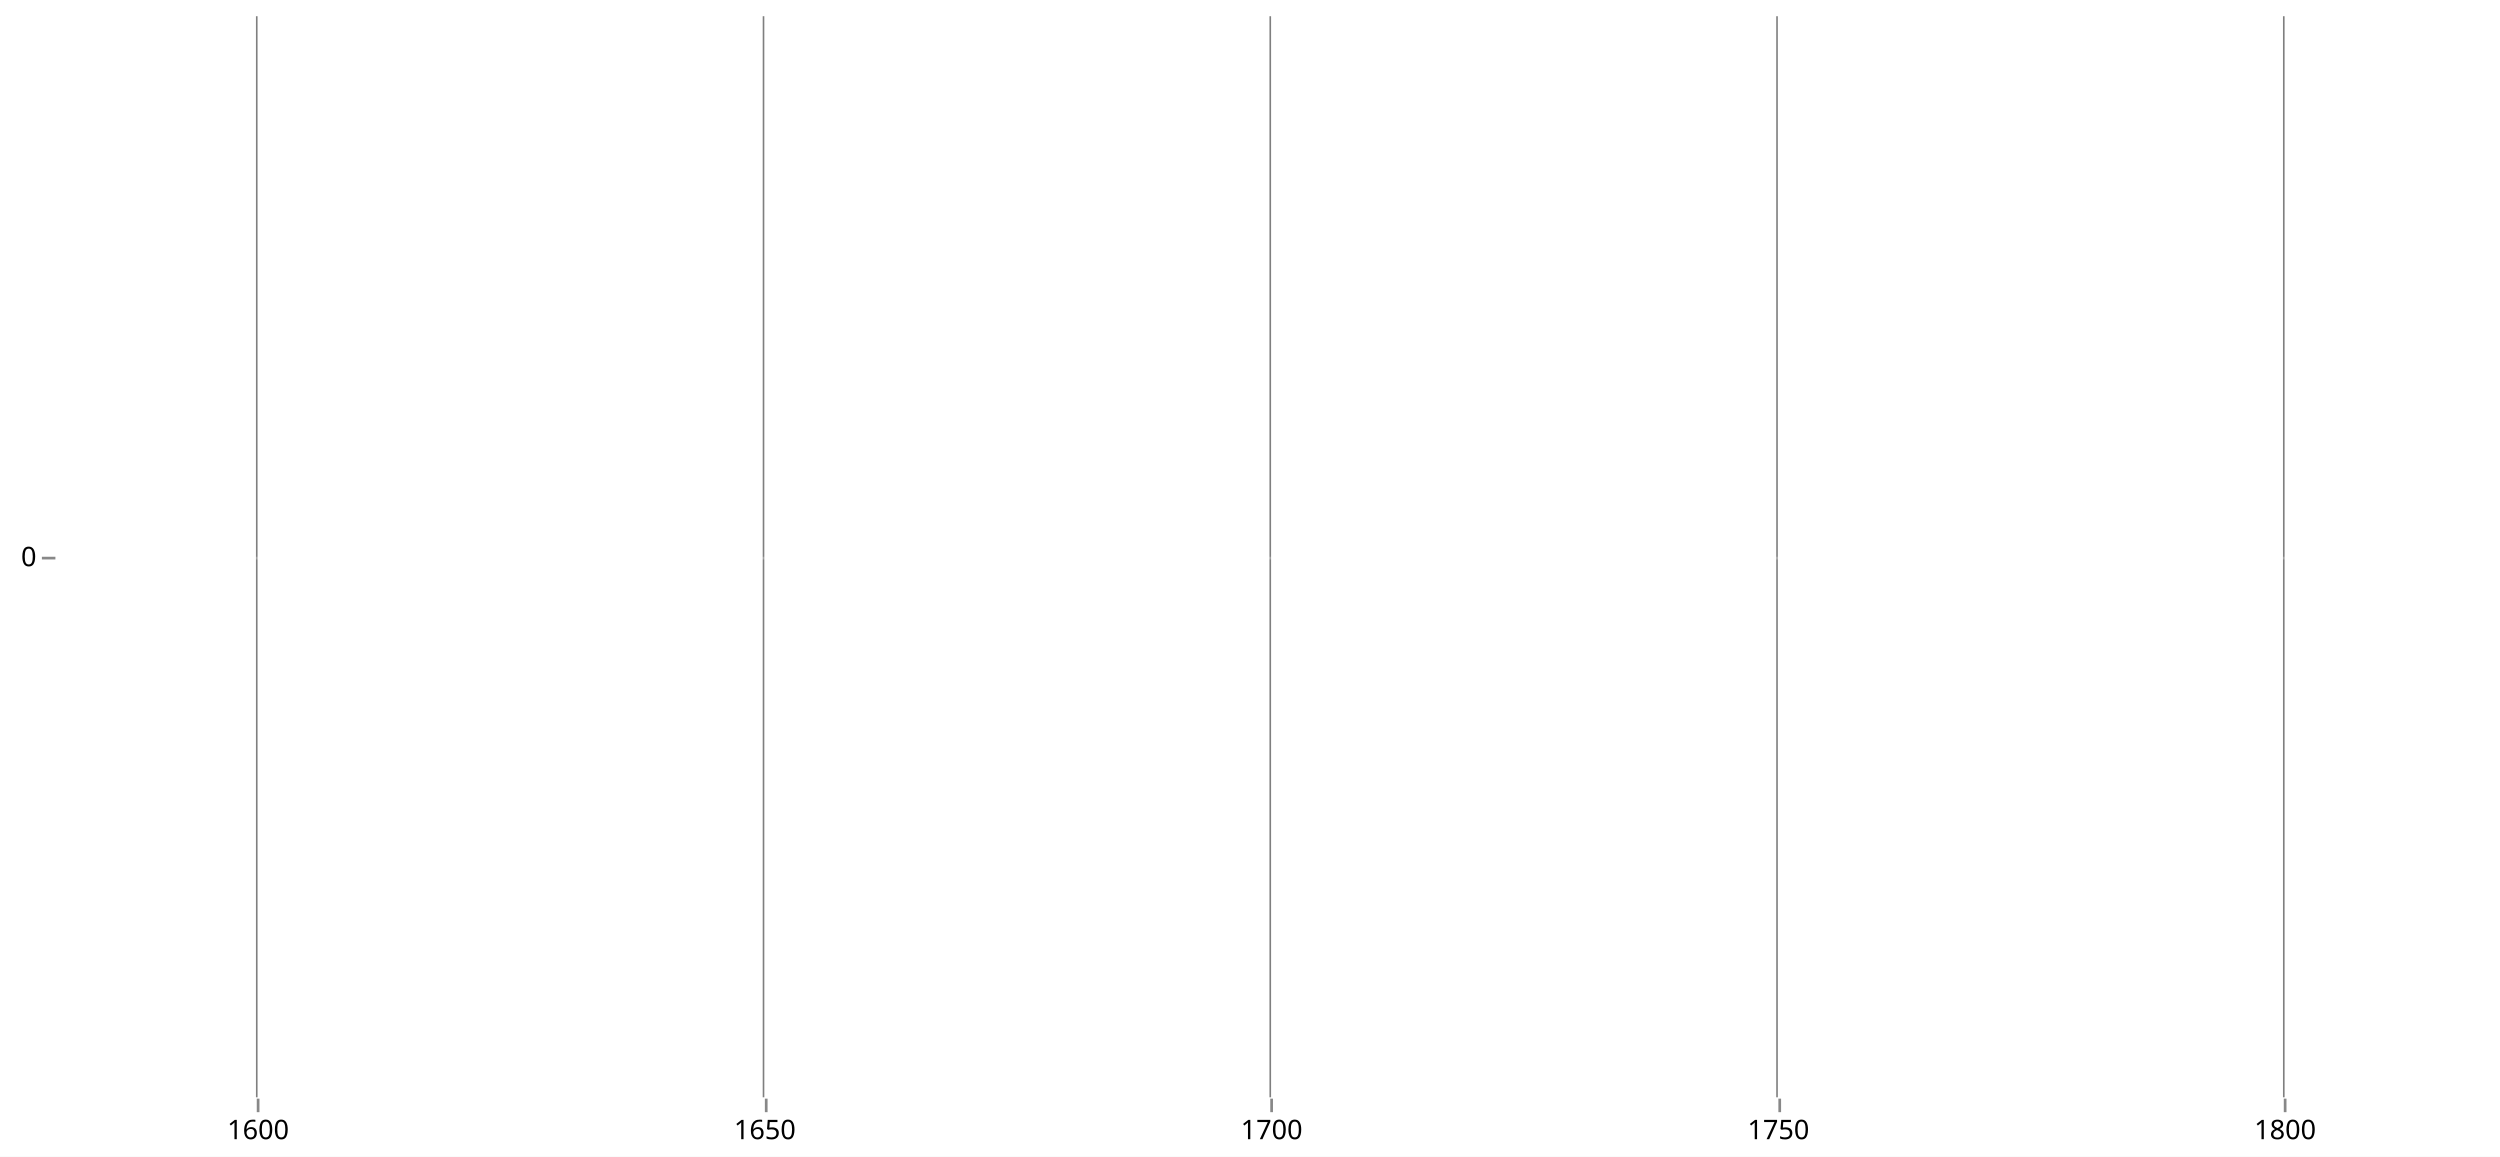
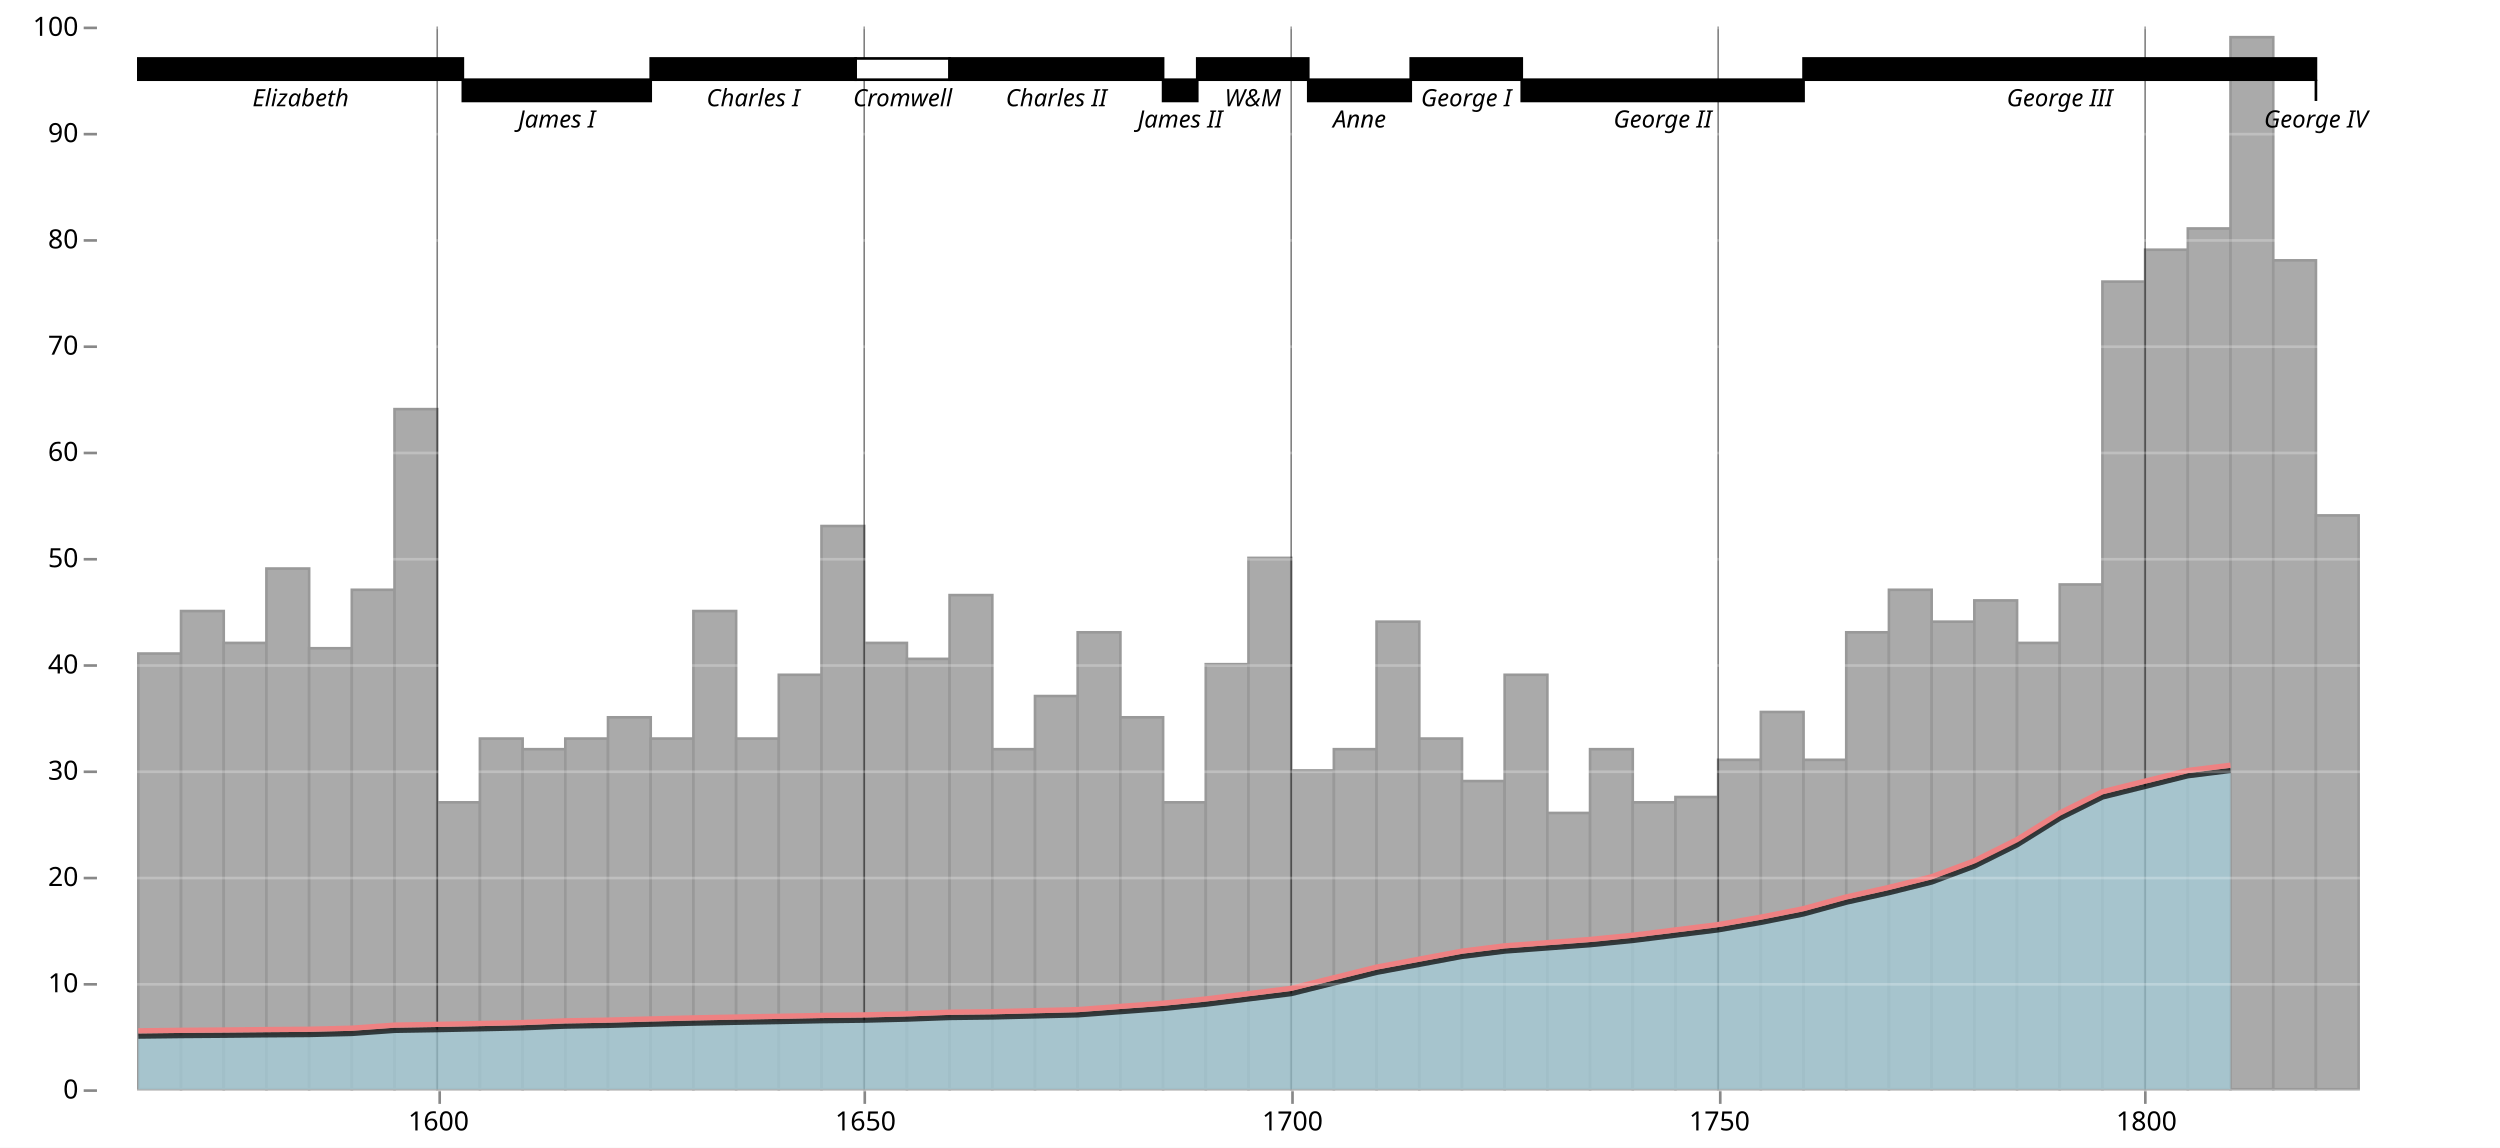
- <svg xmlns="http://www.w3.org/2000/svg" version="1.1" class="marks" width="925" height="428" viewBox="0 0 925 428">
-   <rect width="925" height="428" fill="white" />
-   <g fill="none" stroke-miterlimit="10" transform="translate(20,6)">
+ <svg xmlns="http://www.w3.org/2000/svg" version="1.1" class="marks" width="941" height="432" viewBox="0 0 941 432">
+   <rect width="941" height="432" fill="white" />
+   <g fill="none" stroke-miterlimit="10" transform="translate(36,10)">
    <g class="mark-group role-frame root" role="graphics-object" aria-roledescription="group mark container">
      <g transform="translate(0,0)">
        <path class="background" aria-hidden="true" d="M0.5,0.5h900v400h-900Z" />
        <g>
          <g class="mark-group role-axis" aria-hidden="true">
            <g transform="translate(0.5,400.5)">
              <path class="background" aria-hidden="true" d="M0,0h0v0h0Z" pointer-events="none" />
              <g>
                <g class="mark-rule role-axis-grid" pointer-events="none">
-                   <line transform="translate(75,-400)" x2="0" y2="400" stroke="white" stroke-opacity="0.25" stroke-width="1" opacity="1" />
-                   <line transform="translate(263,-400)" x2="0" y2="400" stroke="white" stroke-opacity="0.25" stroke-width="1" opacity="1" />
+                   <line transform="translate(129,-400)" x2="0" y2="400" stroke="white" stroke-opacity="0.25" stroke-width="1" opacity="1" />
+                   <line transform="translate(289,-400)" x2="0" y2="400" stroke="white" stroke-opacity="0.25" stroke-width="1" opacity="1" />
                  <line transform="translate(450,-400)" x2="0" y2="400" stroke="white" stroke-opacity="0.25" stroke-width="1" opacity="1" />
-                   <line transform="translate(638,-400)" x2="0" y2="400" stroke="white" stroke-opacity="0.25" stroke-width="1" opacity="1" />
-                   <line transform="translate(825,-400)" x2="0" y2="400" stroke="white" stroke-opacity="0.25" stroke-width="1" opacity="1" />
-                 </g>
-               </g>
-               <path class="foreground" aria-hidden="true" d="" pointer-events="none" display="none" />
-             </g>
-           </g>
-           <g class="mark-group role-axis" role="graphics-symbol" aria-roledescription="axis" aria-label="X-axis for a linear scale with values from 1580 to 1820">
+                   <line transform="translate(611,-400)" x2="0" y2="400" stroke="white" stroke-opacity="0.25" stroke-width="1" opacity="1" />
+                   <line transform="translate(771,-400)" x2="0" y2="400" stroke="white" stroke-opacity="0.25" stroke-width="1" opacity="1" />
+                 </g>
+               </g>
+               <path class="foreground" aria-hidden="true" d="" pointer-events="none" display="none" />
+             </g>
+           </g>
+           <g class="mark-group role-axis" role="graphics-symbol" aria-roledescription="axis" aria-label="X-axis for a linear scale with values from 1560 to 1840">
            <g transform="translate(0.5,400.5)">
              <path class="background" aria-hidden="true" d="M0,0h0v0h0Z" pointer-events="none" />
              <g>
                <g class="mark-rule role-axis-tick" pointer-events="none">
-                   <line transform="translate(75,0)" x2="0" y2="5" stroke="#888" stroke-width="1" opacity="1" />
-                   <line transform="translate(263,0)" x2="0" y2="5" stroke="#888" stroke-width="1" opacity="1" />
+                   <line transform="translate(129,0)" x2="0" y2="5" stroke="#888" stroke-width="1" opacity="1" />
+                   <line transform="translate(289,0)" x2="0" y2="5" stroke="#888" stroke-width="1" opacity="1" />
                  <line transform="translate(450,0)" x2="0" y2="5" stroke="#888" stroke-width="1" opacity="1" />
-                   <line transform="translate(638,0)" x2="0" y2="5" stroke="#888" stroke-width="1" opacity="1" />
-                   <line transform="translate(825,0)" x2="0" y2="5" stroke="#888" stroke-width="1" opacity="1" />
+                   <line transform="translate(611,0)" x2="0" y2="5" stroke="#888" stroke-width="1" opacity="1" />
+                   <line transform="translate(771,0)" x2="0" y2="5" stroke="#888" stroke-width="1" opacity="1" />
                </g>
                <g class="mark-text role-axis-label" pointer-events="none">
-                   <text text-anchor="middle" transform="translate(75,15)" font-family="sans-serif" font-size="10px" fill="#000" opacity="1">1600</text>
-                   <text text-anchor="middle" transform="translate(262.5,15)" font-family="sans-serif" font-size="10px" fill="#000" opacity="1">1650</text>
+                   <text text-anchor="middle" transform="translate(128.5714,15)" font-family="sans-serif" font-size="10px" fill="#000" opacity="1">1600</text>
+                   <text text-anchor="middle" transform="translate(289.2857,15)" font-family="sans-serif" font-size="10px" fill="#000" opacity="1">1650</text>
                  <text text-anchor="middle" transform="translate(450,15)" font-family="sans-serif" font-size="10px" fill="#000" opacity="1">1700</text>
-                   <text text-anchor="middle" transform="translate(637.5,15)" font-family="sans-serif" font-size="10px" fill="#000" opacity="1">1750</text>
-                   <text text-anchor="middle" transform="translate(825,15)" font-family="sans-serif" font-size="10px" fill="#000" opacity="1">1800</text>
-                 </g>
-               </g>
-               <path class="foreground" aria-hidden="true" d="" pointer-events="none" display="none" />
-             </g>
-           </g>
-           <g class="mark-rect role-mark layer_0_marks" role="graphics-symbol" aria-roledescription="rect mark container" />
+                   <text text-anchor="middle" transform="translate(610.7143,15)" font-family="sans-serif" font-size="10px" fill="#000" opacity="1">1750</text>
+                   <text text-anchor="middle" transform="translate(771.4286,15)" font-family="sans-serif" font-size="10px" fill="#000" opacity="1">1800</text>
+                 </g>
+               </g>
+               <path class="foreground" aria-hidden="true" d="" pointer-events="none" display="none" />
+             </g>
+           </g>
+           <g class="mark-rect role-mark layer_0_marks" role="graphics-object" aria-roledescription="rect mark container">
+             <path aria-label="year: 1565; wheat: 41; year_end: 1570" role="graphics-symbol" aria-roledescription="bar" d="M16.071,236h16.071v164h-16.071Z" fill="#aaa" stroke="#999" />
+             <path aria-label="year: 1570; wheat: 45; year_end: 1575" role="graphics-symbol" aria-roledescription="bar" d="M32.143,220h16.071v180h-16.071Z" fill="#aaa" stroke="#999" />
+             <path aria-label="year: 1575; wheat: 42; year_end: 1580" role="graphics-symbol" aria-roledescription="bar" d="M48.214,232h16.071v168h-16.071Z" fill="#aaa" stroke="#999" />
+             <path aria-label="year: 1580; wheat: 49; year_end: 1585" role="graphics-symbol" aria-roledescription="bar" d="M64.286,204h16.071v196h-16.071Z" fill="#aaa" stroke="#999" />
+             <path aria-label="year: 1585; wheat: 41.5; year_end: 1590" role="graphics-symbol" aria-roledescription="bar" d="M80.357,234h16.071v166h-16.071Z" fill="#aaa" stroke="#999" />
+             <path aria-label="year: 1590; wheat: 47; year_end: 1595" role="graphics-symbol" aria-roledescription="bar" d="M96.429,212h16.071v188h-16.071Z" fill="#aaa" stroke="#999" />
+             <path aria-label="year: 1595; wheat: 64; year_end: 1600" role="graphics-symbol" aria-roledescription="bar" d="M112.5,144h16.071v256h-16.071Z" fill="#aaa" stroke="#999" />
+             <path aria-label="year: 1600; wheat: 27; year_end: 1605" role="graphics-symbol" aria-roledescription="bar" d="M128.571,292h16.071v108h-16.071Z" fill="#aaa" stroke="#999" />
+             <path aria-label="year: 1605; wheat: 33; year_end: 1610" role="graphics-symbol" aria-roledescription="bar" d="M144.643,268h16.071v132h-16.071Z" fill="#aaa" stroke="#999" />
+             <path aria-label="year: 1610; wheat: 32; year_end: 1615" role="graphics-symbol" aria-roledescription="bar" d="M160.714,272h16.071v128h-16.071Z" fill="#aaa" stroke="#999" />
+             <path aria-label="year: 1615; wheat: 33; year_end: 1620" role="graphics-symbol" aria-roledescription="bar" d="M176.786,268h16.071v132h-16.071Z" fill="#aaa" stroke="#999" />
+             <path aria-label="year: 1620; wheat: 35; year_end: 1625" role="graphics-symbol" aria-roledescription="bar" d="M192.857,260h16.071v140h-16.071Z" fill="#aaa" stroke="#999" />
+             <path aria-label="year: 1625; wheat: 33; year_end: 1630" role="graphics-symbol" aria-roledescription="bar" d="M208.929,268h16.071v132h-16.071Z" fill="#aaa" stroke="#999" />
+             <path aria-label="year: 1630; wheat: 45; year_end: 1635" role="graphics-symbol" aria-roledescription="bar" d="M225,220h16.071v180h-16.071Z" fill="#aaa" stroke="#999" />
+             <path aria-label="year: 1635; wheat: 33; year_end: 1640" role="graphics-symbol" aria-roledescription="bar" d="M241.071,268h16.071v132h-16.071Z" fill="#aaa" stroke="#999" />
+             <path aria-label="year: 1640; wheat: 39; year_end: 1645" role="graphics-symbol" aria-roledescription="bar" d="M257.143,244h16.071v156h-16.071Z" fill="#aaa" stroke="#999" />
+             <path aria-label="year: 1645; wheat: 53; year_end: 1650" role="graphics-symbol" aria-roledescription="bar" d="M273.214,188h16.071v212h-16.071Z" fill="#aaa" stroke="#999" />
+             <path aria-label="year: 1650; wheat: 42; year_end: 1655" role="graphics-symbol" aria-roledescription="bar" d="M289.286,232h16.071v168h-16.071Z" fill="#aaa" stroke="#999" />
+             <path aria-label="year: 1655; wheat: 40.5; year_end: 1660" role="graphics-symbol" aria-roledescription="bar" d="M305.357,238h16.071v162h-16.071Z" fill="#aaa" stroke="#999" />
+             <path aria-label="year: 1660; wheat: 46.5; year_end: 1665" role="graphics-symbol" aria-roledescription="bar" d="M321.429,214h16.071v186h-16.071Z" fill="#aaa" stroke="#999" />
+             <path aria-label="year: 1665; wheat: 32; year_end: 1670" role="graphics-symbol" aria-roledescription="bar" d="M337.5,272h16.071v128h-16.071Z" fill="#aaa" stroke="#999" />
+             <path aria-label="year: 1670; wheat: 37; year_end: 1675" role="graphics-symbol" aria-roledescription="bar" d="M353.571,252h16.071v148h-16.071Z" fill="#aaa" stroke="#999" />
+             <path aria-label="year: 1675; wheat: 43; year_end: 1680" role="graphics-symbol" aria-roledescription="bar" d="M369.643,228h16.071v172h-16.071Z" fill="#aaa" stroke="#999" />
+             <path aria-label="year: 1680; wheat: 35; year_end: 1685" role="graphics-symbol" aria-roledescription="bar" d="M385.714,260h16.071v140h-16.071Z" fill="#aaa" stroke="#999" />
+             <path aria-label="year: 1685; wheat: 27; year_end: 1690" role="graphics-symbol" aria-roledescription="bar" d="M401.786,292h16.071v108h-16.071Z" fill="#aaa" stroke="#999" />
+             <path aria-label="year: 1690; wheat: 40; year_end: 1695" role="graphics-symbol" aria-roledescription="bar" d="M417.857,240h16.071v160h-16.071Z" fill="#aaa" stroke="#999" />
+             <path aria-label="year: 1695; wheat: 50; year_end: 1700" role="graphics-symbol" aria-roledescription="bar" d="M433.929,200h16.071v200h-16.071Z" fill="#aaa" stroke="#999" />
+             <path aria-label="year: 1700; wheat: 30; year_end: 1705" role="graphics-symbol" aria-roledescription="bar" d="M450,280h16.071v120h-16.071Z" fill="#aaa" stroke="#999" />
+             <path aria-label="year: 1705; wheat: 32; year_end: 1710" role="graphics-symbol" aria-roledescription="bar" d="M466.071,272h16.071v128h-16.071Z" fill="#aaa" stroke="#999" />
+             <path aria-label="year: 1710; wheat: 44; year_end: 1715" role="graphics-symbol" aria-roledescription="bar" d="M482.143,224h16.071v176h-16.071Z" fill="#aaa" stroke="#999" />
+             <path aria-label="year: 1715; wheat: 33; year_end: 1720" role="graphics-symbol" aria-roledescription="bar" d="M498.214,268h16.071v132h-16.071Z" fill="#aaa" stroke="#999" />
+             <path aria-label="year: 1720; wheat: 29; year_end: 1725" role="graphics-symbol" aria-roledescription="bar" d="M514.286,284h16.071v116h-16.071Z" fill="#aaa" stroke="#999" />
+             <path aria-label="year: 1725; wheat: 39; year_end: 1730" role="graphics-symbol" aria-roledescription="bar" d="M530.357,244h16.071v156h-16.071Z" fill="#aaa" stroke="#999" />
+             <path aria-label="year: 1730; wheat: 26; year_end: 1735" role="graphics-symbol" aria-roledescription="bar" d="M546.429,296h16.071v104h-16.071Z" fill="#aaa" stroke="#999" />
+             <path aria-label="year: 1735; wheat: 32; year_end: 1740" role="graphics-symbol" aria-roledescription="bar" d="M562.5,272h16.071v128h-16.071Z" fill="#aaa" stroke="#999" />
+             <path aria-label="year: 1740; wheat: 27; year_end: 1745" role="graphics-symbol" aria-roledescription="bar" d="M578.571,292h16.071v108h-16.071Z" fill="#aaa" stroke="#999" />
+             <path aria-label="year: 1745; wheat: 27.5; year_end: 1750" role="graphics-symbol" aria-roledescription="bar" d="M594.643,290h16.071v110h-16.071Z" fill="#aaa" stroke="#999" />
+             <path aria-label="year: 1750; wheat: 31; year_end: 1755" role="graphics-symbol" aria-roledescription="bar" d="M610.714,276h16.071v124h-16.071Z" fill="#aaa" stroke="#999" />
+             <path aria-label="year: 1755; wheat: 35.5; year_end: 1760" role="graphics-symbol" aria-roledescription="bar" d="M626.786,258h16.071v142h-16.071Z" fill="#aaa" stroke="#999" />
+             <path aria-label="year: 1760; wheat: 31; year_end: 1765" role="graphics-symbol" aria-roledescription="bar" d="M642.857,276h16.071v124h-16.071Z" fill="#aaa" stroke="#999" />
+             <path aria-label="year: 1765; wheat: 43; year_end: 1770" role="graphics-symbol" aria-roledescription="bar" d="M658.929,228h16.071v172h-16.071Z" fill="#aaa" stroke="#999" />
+             <path aria-label="year: 1770; wheat: 47; year_end: 1775" role="graphics-symbol" aria-roledescription="bar" d="M675,212h16.071v188h-16.071Z" fill="#aaa" stroke="#999" />
+             <path aria-label="year: 1775; wheat: 44; year_end: 1780" role="graphics-symbol" aria-roledescription="bar" d="M691.071,224h16.071v176h-16.071Z" fill="#aaa" stroke="#999" />
+             <path aria-label="year: 1780; wheat: 46; year_end: 1785" role="graphics-symbol" aria-roledescription="bar" d="M707.143,216h16.071v184h-16.071Z" fill="#aaa" stroke="#999" />
+             <path aria-label="year: 1785; wheat: 42; year_end: 1790" role="graphics-symbol" aria-roledescription="bar" d="M723.214,232h16.071v168h-16.071Z" fill="#aaa" stroke="#999" />
+             <path aria-label="year: 1790; wheat: 47.5; year_end: 1795" role="graphics-symbol" aria-roledescription="bar" d="M739.286,210h16.071v190h-16.071Z" fill="#aaa" stroke="#999" />
+             <path aria-label="year: 1795; wheat: 76; year_end: 1800" role="graphics-symbol" aria-roledescription="bar" d="M755.357,96h16.071v304h-16.071Z" fill="#aaa" stroke="#999" />
+             <path aria-label="year: 1800; wheat: 79; year_end: 1805" role="graphics-symbol" aria-roledescription="bar" d="M771.429,84h16.071v316h-16.071Z" fill="#aaa" stroke="#999" />
+             <path aria-label="year: 1805; wheat: 81; year_end: 1810" role="graphics-symbol" aria-roledescription="bar" d="M787.5,76h16.071v324h-16.071Z" fill="#aaa" stroke="#999" />
+             <path aria-label="year: 1810; wheat: 99; year_end: 1815" role="graphics-symbol" aria-roledescription="bar" d="M803.571,4h16.071v396h-16.071Z" fill="#aaa" stroke="#999" />
+             <path aria-label="year: 1815; wheat: 78; year_end: 1820" role="graphics-symbol" aria-roledescription="bar" d="M819.643,88h16.071v312h-16.071Z" fill="#aaa" stroke="#999" />
+             <path aria-label="year: 1820; wheat: 54; year_end: 1825" role="graphics-symbol" aria-roledescription="bar" d="M835.714,184h16.071v216h-16.071Z" fill="#aaa" stroke="#999" />
+           </g>
          <g class="mark-rule role-mark layer_1_marks" role="graphics-object" aria-roledescription="rule mark container">
-             <line aria-label="year: 1600" role="graphics-symbol" aria-roledescription="rule mark" transform="translate(75,0)" x2="0" y2="400" stroke="#000" stroke-width="0.6" opacity="0.5" />
-             <line aria-label="year: 1650" role="graphics-symbol" aria-roledescription="rule mark" transform="translate(262.5,0)" x2="0" y2="400" stroke="#000" stroke-width="0.6" opacity="0.5" />
+             <line aria-label="year: 1600" role="graphics-symbol" aria-roledescription="rule mark" transform="translate(128.5714,0)" x2="0" y2="400" stroke="#000" stroke-width="0.6" opacity="0.5" />
+             <line aria-label="year: 1650" role="graphics-symbol" aria-roledescription="rule mark" transform="translate(289.2857,0)" x2="0" y2="400" stroke="#000" stroke-width="0.6" opacity="0.5" />
            <line aria-label="year: 1700" role="graphics-symbol" aria-roledescription="rule mark" transform="translate(450,0)" x2="0" y2="400" stroke="#000" stroke-width="0.6" opacity="0.5" />
-             <line aria-label="year: 1750" role="graphics-symbol" aria-roledescription="rule mark" transform="translate(637.5,0)" x2="0" y2="400" stroke="#000" stroke-width="0.6" opacity="0.5" />
-             <line aria-label="year: 1800" role="graphics-symbol" aria-roledescription="rule mark" transform="translate(825,0)" x2="0" y2="400" stroke="#000" stroke-width="0.6" opacity="0.5" />
-           </g>
-           <g class="mark-area role-mark layer_2_marks" role="graphics-symbol" aria-roledescription="area mark container" />
-           <g class="mark-line role-mark layer_3_marks" role="graphics-symbol" aria-roledescription="line mark container" />
-           <g class="mark-line role-mark layer_4_marks" role="graphics-symbol" aria-roledescription="line mark container" />
-           <g class="mark-rect role-mark layer_5_marks" role="graphics-symbol" aria-roledescription="rect mark container" />
-           <g class="mark-text role-mark layer_6_marks" role="graphics-object" aria-roledescription="text mark container" />
+             <line aria-label="year: 1750" role="graphics-symbol" aria-roledescription="rule mark" transform="translate(610.7143,0)" x2="0" y2="400" stroke="#000" stroke-width="0.6" opacity="0.5" />
+             <line aria-label="year: 1800" role="graphics-symbol" aria-roledescription="rule mark" transform="translate(771.4286,0)" x2="0" y2="400" stroke="#000" stroke-width="0.6" opacity="0.5" />
+           </g>
+           <g class="mark-area role-mark layer_2_marks" role="graphics-object" aria-roledescription="area mark container">
+             <path aria-label="year: 1565; wages: 5" role="graphics-symbol" aria-roledescription="area mark" d="M16.071,380L32.143,379.8L48.214,379.68L64.286,379.52L80.357,379.4L96.429,379L112.5,377.84L128.571,377.56L144.643,377.24L160.714,376.88L176.786,376.24L192.857,375.96L208.929,375.52L225,375.12L241.071,374.8L257.143,374.52L273.214,374.2L289.286,374L305.357,373.6L321.429,373L337.5,372.8L353.571,372.4L369.643,372L385.714,370.8L401.786,369.6L417.857,368L433.929,366L450,364L466.071,360L482.143,356L498.214,353L514.286,350L530.357,348L546.429,346.8L562.5,345.6L578.571,344L594.643,342L610.714,340L626.786,337.2L642.857,334L658.929,329.6L675,326L691.071,322L707.143,316L723.214,308L739.286,298L755.357,290L771.429,286L787.5,282L803.571,280L803.571,400L787.5,400L771.429,400L755.357,400L739.286,400L723.214,400L707.143,400L691.071,400L675,400L658.929,400L642.857,400L626.786,400L610.714,400L594.643,400L578.571,400L562.5,400L546.429,400L530.357,400L514.286,400L498.214,400L482.143,400L466.071,400L450,400L433.929,400L417.857,400L401.786,400L385.714,400L369.643,400L353.571,400L337.5,400L321.429,400L305.357,400L289.286,400L273.214,400L257.143,400L241.071,400L225,400L208.929,400L192.857,400L176.786,400L160.714,400L144.643,400L128.571,400L112.5,400L96.429,400L80.357,400L64.286,400L48.214,400L32.143,400L16.071,400Z" fill="#a4cedb" opacity="0.7" />
+           </g>
+           <g class="mark-line role-mark layer_3_marks" role="graphics-object" aria-roledescription="line mark container">
+             <path aria-label="year: 1565; wages: 5" role="graphics-symbol" aria-roledescription="line mark" d="M16.071,380L32.143,379.8L48.214,379.68L64.286,379.52L80.357,379.4L96.429,379L112.5,377.84L128.571,377.56L144.643,377.24L160.714,376.88L176.786,376.24L192.857,375.96L208.929,375.52L225,375.12L241.071,374.8L257.143,374.52L273.214,374.2L289.286,374L305.357,373.6L321.429,373L337.5,372.8L353.571,372.4L369.643,372L385.714,370.8L401.786,369.6L417.857,368L433.929,366L450,364L466.071,360L482.143,356L498.214,353L514.286,350L530.357,348L546.429,346.8L562.5,345.6L578.571,344L594.643,342L610.714,340L626.786,337.2L642.857,334L658.929,329.6L675,326L691.071,322L707.143,316L723.214,308L739.286,298L755.357,290L771.429,286L787.5,282L803.571,280" stroke="#000" stroke-width="2" opacity="0.7" />
+           </g>
+           <g class="mark-line role-mark layer_4_marks" role="graphics-object" aria-roledescription="line mark container">
+             <path aria-label="year: 1565; wages: 5" role="graphics-symbol" aria-roledescription="line mark" d="M16.071,378L32.143,377.8L48.214,377.68L64.286,377.52L80.357,377.4L96.429,377L112.5,375.84L128.571,375.56L144.643,375.24L160.714,374.88L176.786,374.24L192.857,373.96L208.929,373.52L225,373.12L241.071,372.8L257.143,372.52L273.214,372.2L289.286,372L305.357,371.6L321.429,371L337.5,370.8L353.571,370.4L369.643,370L385.714,368.8L401.786,367.6L417.857,366L433.929,364L450,362L466.071,358L482.143,354L498.214,351L514.286,348L530.357,346L546.429,344.8L562.5,343.6L578.571,342L594.643,340L610.714,338L626.786,335.2L642.857,332L658.929,327.6L675,324L691.071,320L707.143,314L723.214,306L739.286,296L755.357,288L771.429,284L787.5,280L803.571,278" stroke="#EE8182" stroke-width="2" />
+           </g>
+           <g class="mark-rect role-mark layer_5_marks" role="graphics-object" aria-roledescription="rect mark container">
+             <path aria-label="start: 1565; y: 95; commonwealth: undefined; end: 1603; offset: 97" role="graphics-symbol" aria-roledescription="bar" d="M16.071,12h122.143v8h-122.143Z" fill="black" stroke="#000" />
+             <path aria-label="start: 1603; y: 95; commonwealth: undefined; end: 1625; offset: 93" role="graphics-symbol" aria-roledescription="bar" d="M138.214,20h70.714v8h-70.714Z" fill="black" stroke="#000" />
+             <path aria-label="start: 1625; y: 95; commonwealth: undefined; end: 1649; offset: 97" role="graphics-symbol" aria-roledescription="bar" d="M208.929,12h77.143v8h-77.143Z" fill="black" stroke="#000" />
+             <path aria-label="start: 1649; y: 95; commonwealth: true; end: 1660; offset: 97" role="graphics-symbol" aria-roledescription="bar" d="M286.071,12h35.357v8h-35.357Z" fill="white" stroke="#000" />
+             <path aria-label="start: 1660; y: 95; commonwealth: undefined; end: 1685; offset: 97" role="graphics-symbol" aria-roledescription="bar" d="M321.429,12h80.357v8h-80.357Z" fill="black" stroke="#000" />
+             <path aria-label="start: 1685; y: 95; commonwealth: undefined; end: 1689; offset: 93" role="graphics-symbol" aria-roledescription="bar" d="M401.786,20h12.857v8h-12.857Z" fill="black" stroke="#000" />
+             <path aria-label="start: 1689; y: 95; commonwealth: undefined; end: 1702; offset: 97" role="graphics-symbol" aria-roledescription="bar" d="M414.643,12h41.786v8h-41.786Z" fill="black" stroke="#000" />
+             <path aria-label="start: 1702; y: 95; commonwealth: undefined; end: 1714; offset: 93" role="graphics-symbol" aria-roledescription="bar" d="M456.429,20h38.571v8h-38.571Z" fill="black" stroke="#000" />
+             <path aria-label="start: 1714; y: 95; commonwealth: undefined; end: 1727; offset: 97" role="graphics-symbol" aria-roledescription="bar" d="M495,12h41.786v8h-41.786Z" fill="black" stroke="#000" />
+             <path aria-label="start: 1727; y: 95; commonwealth: undefined; end: 1760; offset: 93" role="graphics-symbol" aria-roledescription="bar" d="M536.786,20h106.071v8h-106.071Z" fill="black" stroke="#000" />
+             <path aria-label="start: 1760; y: 95; commonwealth: undefined; end: 1820; offset: 97" role="graphics-symbol" aria-roledescription="bar" d="M642.857,12h192.857v8h-192.857Z" fill="black" stroke="#000" />
+             <path aria-label="start: 1820; y: 95; commonwealth: undefined; end: 1820; offset: 93" role="graphics-symbol" aria-roledescription="bar" d="M835.714,20h0v8h0Z" fill="black" stroke="#000" />
+           </g>
+           <g class="mark-text role-mark layer_6_marks" role="graphics-object" aria-roledescription="text mark container">
+             <text aria-label="x: 1584; off2: 96; name: Elizabeth" role="graphics-symbol" aria-roledescription="text mark" text-anchor="middle" transform="translate(77.14286,30)" font-family="sans-serif" font-size="9px" font-style="italic" fill="black">Elizabeth</text>
+             <text aria-label="x: 1614; off2: 94; name: James I" role="graphics-symbol" aria-roledescription="text mark" text-anchor="middle" transform="translate(173.5714,38)" font-family="sans-serif" font-size="9px" font-style="italic" fill="black">James I</text>
+             <text aria-label="x: 1637; off2: 96; name: Charles I" role="graphics-symbol" aria-roledescription="text mark" text-anchor="middle" transform="translate(247.5,30)" font-family="sans-serif" font-size="9px" font-style="italic" fill="black">Charles I</text>
+             <text aria-label="x: 1655; off2: 96; name: Cromwell" role="graphics-symbol" aria-roledescription="text mark" text-anchor="middle" transform="translate(303.75,30)" font-family="sans-serif" font-size="9px" font-style="italic" fill="black">Cromwell</text>
+             <text aria-label="x: 1673; off2: 96; name: Charles II" role="graphics-symbol" aria-roledescription="text mark" text-anchor="middle" transform="translate(361.6071,30)" font-family="sans-serif" font-size="9px" font-style="italic" fill="black">Charles II</text>
+             <text aria-label="x: 1687; off2: 94; name: James II" role="graphics-symbol" aria-roledescription="text mark" text-anchor="middle" transform="translate(408.2143,38)" font-family="sans-serif" font-size="9px" font-style="italic" fill="black">James II</text>
+             <text aria-label="x: 1696; off2: 96; name: W&amp;M" role="graphics-symbol" aria-roledescription="text mark" text-anchor="middle" transform="translate(435.5357,30)" font-family="sans-serif" font-size="9px" font-style="italic" fill="black">W&amp;M</text>
+             <text aria-label="x: 1708; off2: 94; name: Anne" role="graphics-symbol" aria-roledescription="text mark" text-anchor="middle" transform="translate(475.7143,38)" font-family="sans-serif" font-size="9px" font-style="italic" fill="black">Anne</text>
+             <text aria-label="x: 1721; off2: 96; name: George I" role="graphics-symbol" aria-roledescription="text mark" text-anchor="middle" transform="translate(515.8929,30)" font-family="sans-serif" font-size="9px" font-style="italic" fill="black">George I</text>
+             <text aria-label="x: 1744; off2: 94; name: George II" role="graphics-symbol" aria-roledescription="text mark" text-anchor="middle" transform="translate(589.8214,38)" font-family="sans-serif" font-size="9px" font-style="italic" fill="black">George II</text>
+             <text aria-label="x: 1790; off2: 96; name: George III" role="graphics-symbol" aria-roledescription="text mark" text-anchor="middle" transform="translate(739.2857,30)" font-family="sans-serif" font-size="9px" font-style="italic" fill="black">George III</text>
+             <text aria-label="x: 1820; off2: 94; name: George IV" role="graphics-symbol" aria-roledescription="text mark" text-anchor="middle" transform="translate(835.7143,38)" font-family="sans-serif" font-size="9px" font-style="italic" fill="black">George IV</text>
+           </g>
          <g class="mark-group role-axis" aria-hidden="true">
            <g transform="translate(0.5,0.5)">
              <path class="background" aria-hidden="true" d="M0,0h0v0h0Z" pointer-events="none" />
              <g>
                <g class="mark-rule role-axis-grid" pointer-events="none">
+                   <line transform="translate(0,400)" x2="900" y2="0" stroke="white" stroke-opacity="0.25" stroke-width="1" opacity="1" />
+                   <line transform="translate(0,360)" x2="900" y2="0" stroke="white" stroke-opacity="0.25" stroke-width="1" opacity="1" />
+                   <line transform="translate(0,320)" x2="900" y2="0" stroke="white" stroke-opacity="0.25" stroke-width="1" opacity="1" />
+                   <line transform="translate(0,280)" x2="900" y2="0" stroke="white" stroke-opacity="0.25" stroke-width="1" opacity="1" />
+                   <line transform="translate(0,240)" x2="900" y2="0" stroke="white" stroke-opacity="0.25" stroke-width="1" opacity="1" />
                  <line transform="translate(0,200)" x2="900" y2="0" stroke="white" stroke-opacity="0.25" stroke-width="1" opacity="1" />
-                 </g>
-               </g>
-               <path class="foreground" aria-hidden="true" d="" pointer-events="none" display="none" />
-             </g>
-           </g>
-           <g class="mark-group role-axis" role="graphics-symbol" aria-roledescription="axis" aria-label="Y-axis for a linear scale with values from 0 to 0">
+                   <line transform="translate(0,160)" x2="900" y2="0" stroke="white" stroke-opacity="0.25" stroke-width="1" opacity="1" />
+                   <line transform="translate(0,120)" x2="900" y2="0" stroke="white" stroke-opacity="0.25" stroke-width="1" opacity="1" />
+                   <line transform="translate(0,80)" x2="900" y2="0" stroke="white" stroke-opacity="0.25" stroke-width="1" opacity="1" />
+                   <line transform="translate(0,40)" x2="900" y2="0" stroke="white" stroke-opacity="0.25" stroke-width="1" opacity="1" />
+                   <line transform="translate(0,0)" x2="900" y2="0" stroke="white" stroke-opacity="0.25" stroke-width="1" opacity="1" />
+                 </g>
+               </g>
+               <path class="foreground" aria-hidden="true" d="" pointer-events="none" display="none" />
+             </g>
+           </g>
+           <g class="mark-group role-axis" role="graphics-symbol" aria-roledescription="axis" aria-label="Y-axis for a linear scale with values from 0 to 100">
            <g transform="translate(0.5,0.5)">
              <path class="background" aria-hidden="true" d="M0,0h0v0h0Z" pointer-events="none" />
              <g>
                <g class="mark-rule role-axis-tick" pointer-events="none">
+                   <line transform="translate(0,400)" x2="-5" y2="0" stroke="#888" stroke-width="1" opacity="1" />
+                   <line transform="translate(0,360)" x2="-5" y2="0" stroke="#888" stroke-width="1" opacity="1" />
+                   <line transform="translate(0,320)" x2="-5" y2="0" stroke="#888" stroke-width="1" opacity="1" />
+                   <line transform="translate(0,280)" x2="-5" y2="0" stroke="#888" stroke-width="1" opacity="1" />
+                   <line transform="translate(0,240)" x2="-5" y2="0" stroke="#888" stroke-width="1" opacity="1" />
                  <line transform="translate(0,200)" x2="-5" y2="0" stroke="#888" stroke-width="1" opacity="1" />
+                   <line transform="translate(0,160)" x2="-5" y2="0" stroke="#888" stroke-width="1" opacity="1" />
+                   <line transform="translate(0,120)" x2="-5" y2="0" stroke="#888" stroke-width="1" opacity="1" />
+                   <line transform="translate(0,80)" x2="-5" y2="0" stroke="#888" stroke-width="1" opacity="1" />
+                   <line transform="translate(0,40)" x2="-5" y2="0" stroke="#888" stroke-width="1" opacity="1" />
+                   <line transform="translate(0,0)" x2="-5" y2="0" stroke="#888" stroke-width="1" opacity="1" />
                </g>
                <g class="mark-text role-axis-label" pointer-events="none">
-                   <text text-anchor="end" transform="translate(-7,203)" font-family="sans-serif" font-size="10px" fill="#000" opacity="1">0</text>
+                   <text text-anchor="end" transform="translate(-7,403)" font-family="sans-serif" font-size="10px" fill="#000" opacity="1">0</text>
+                   <text text-anchor="end" transform="translate(-7,363)" font-family="sans-serif" font-size="10px" fill="#000" opacity="1">10</text>
+                   <text text-anchor="end" transform="translate(-7,323)" font-family="sans-serif" font-size="10px" fill="#000" opacity="1">20</text>
+                   <text text-anchor="end" transform="translate(-7,283)" font-family="sans-serif" font-size="10px" fill="#000" opacity="1">30</text>
+                   <text text-anchor="end" transform="translate(-7,243)" font-family="sans-serif" font-size="10px" fill="#000" opacity="1">40</text>
+                   <text text-anchor="end" transform="translate(-7,203)" font-family="sans-serif" font-size="10px" fill="#000" opacity="1">50</text>
+                   <text text-anchor="end" transform="translate(-7,163)" font-family="sans-serif" font-size="10px" fill="#000" opacity="1">60</text>
+                   <text text-anchor="end" transform="translate(-7,123)" font-family="sans-serif" font-size="10px" fill="#000" opacity="1">70</text>
+                   <text text-anchor="end" transform="translate(-7,83)" font-family="sans-serif" font-size="10px" fill="#000" opacity="1">80</text>
+                   <text text-anchor="end" transform="translate(-7,43)" font-family="sans-serif" font-size="10px" fill="#000" opacity="1">90</text>
+                   <text text-anchor="end" transform="translate(-7,3)" font-family="sans-serif" font-size="10px" fill="#000" opacity="1">100</text>
                </g>
              </g>
              <path class="foreground" aria-hidden="true" d="" pointer-events="none" display="none" />
            </g>
          </g>
        </g>
        <path class="foreground" aria-hidden="true" d="" display="none" />
      </g>
    </g>
  </g>
</svg>
